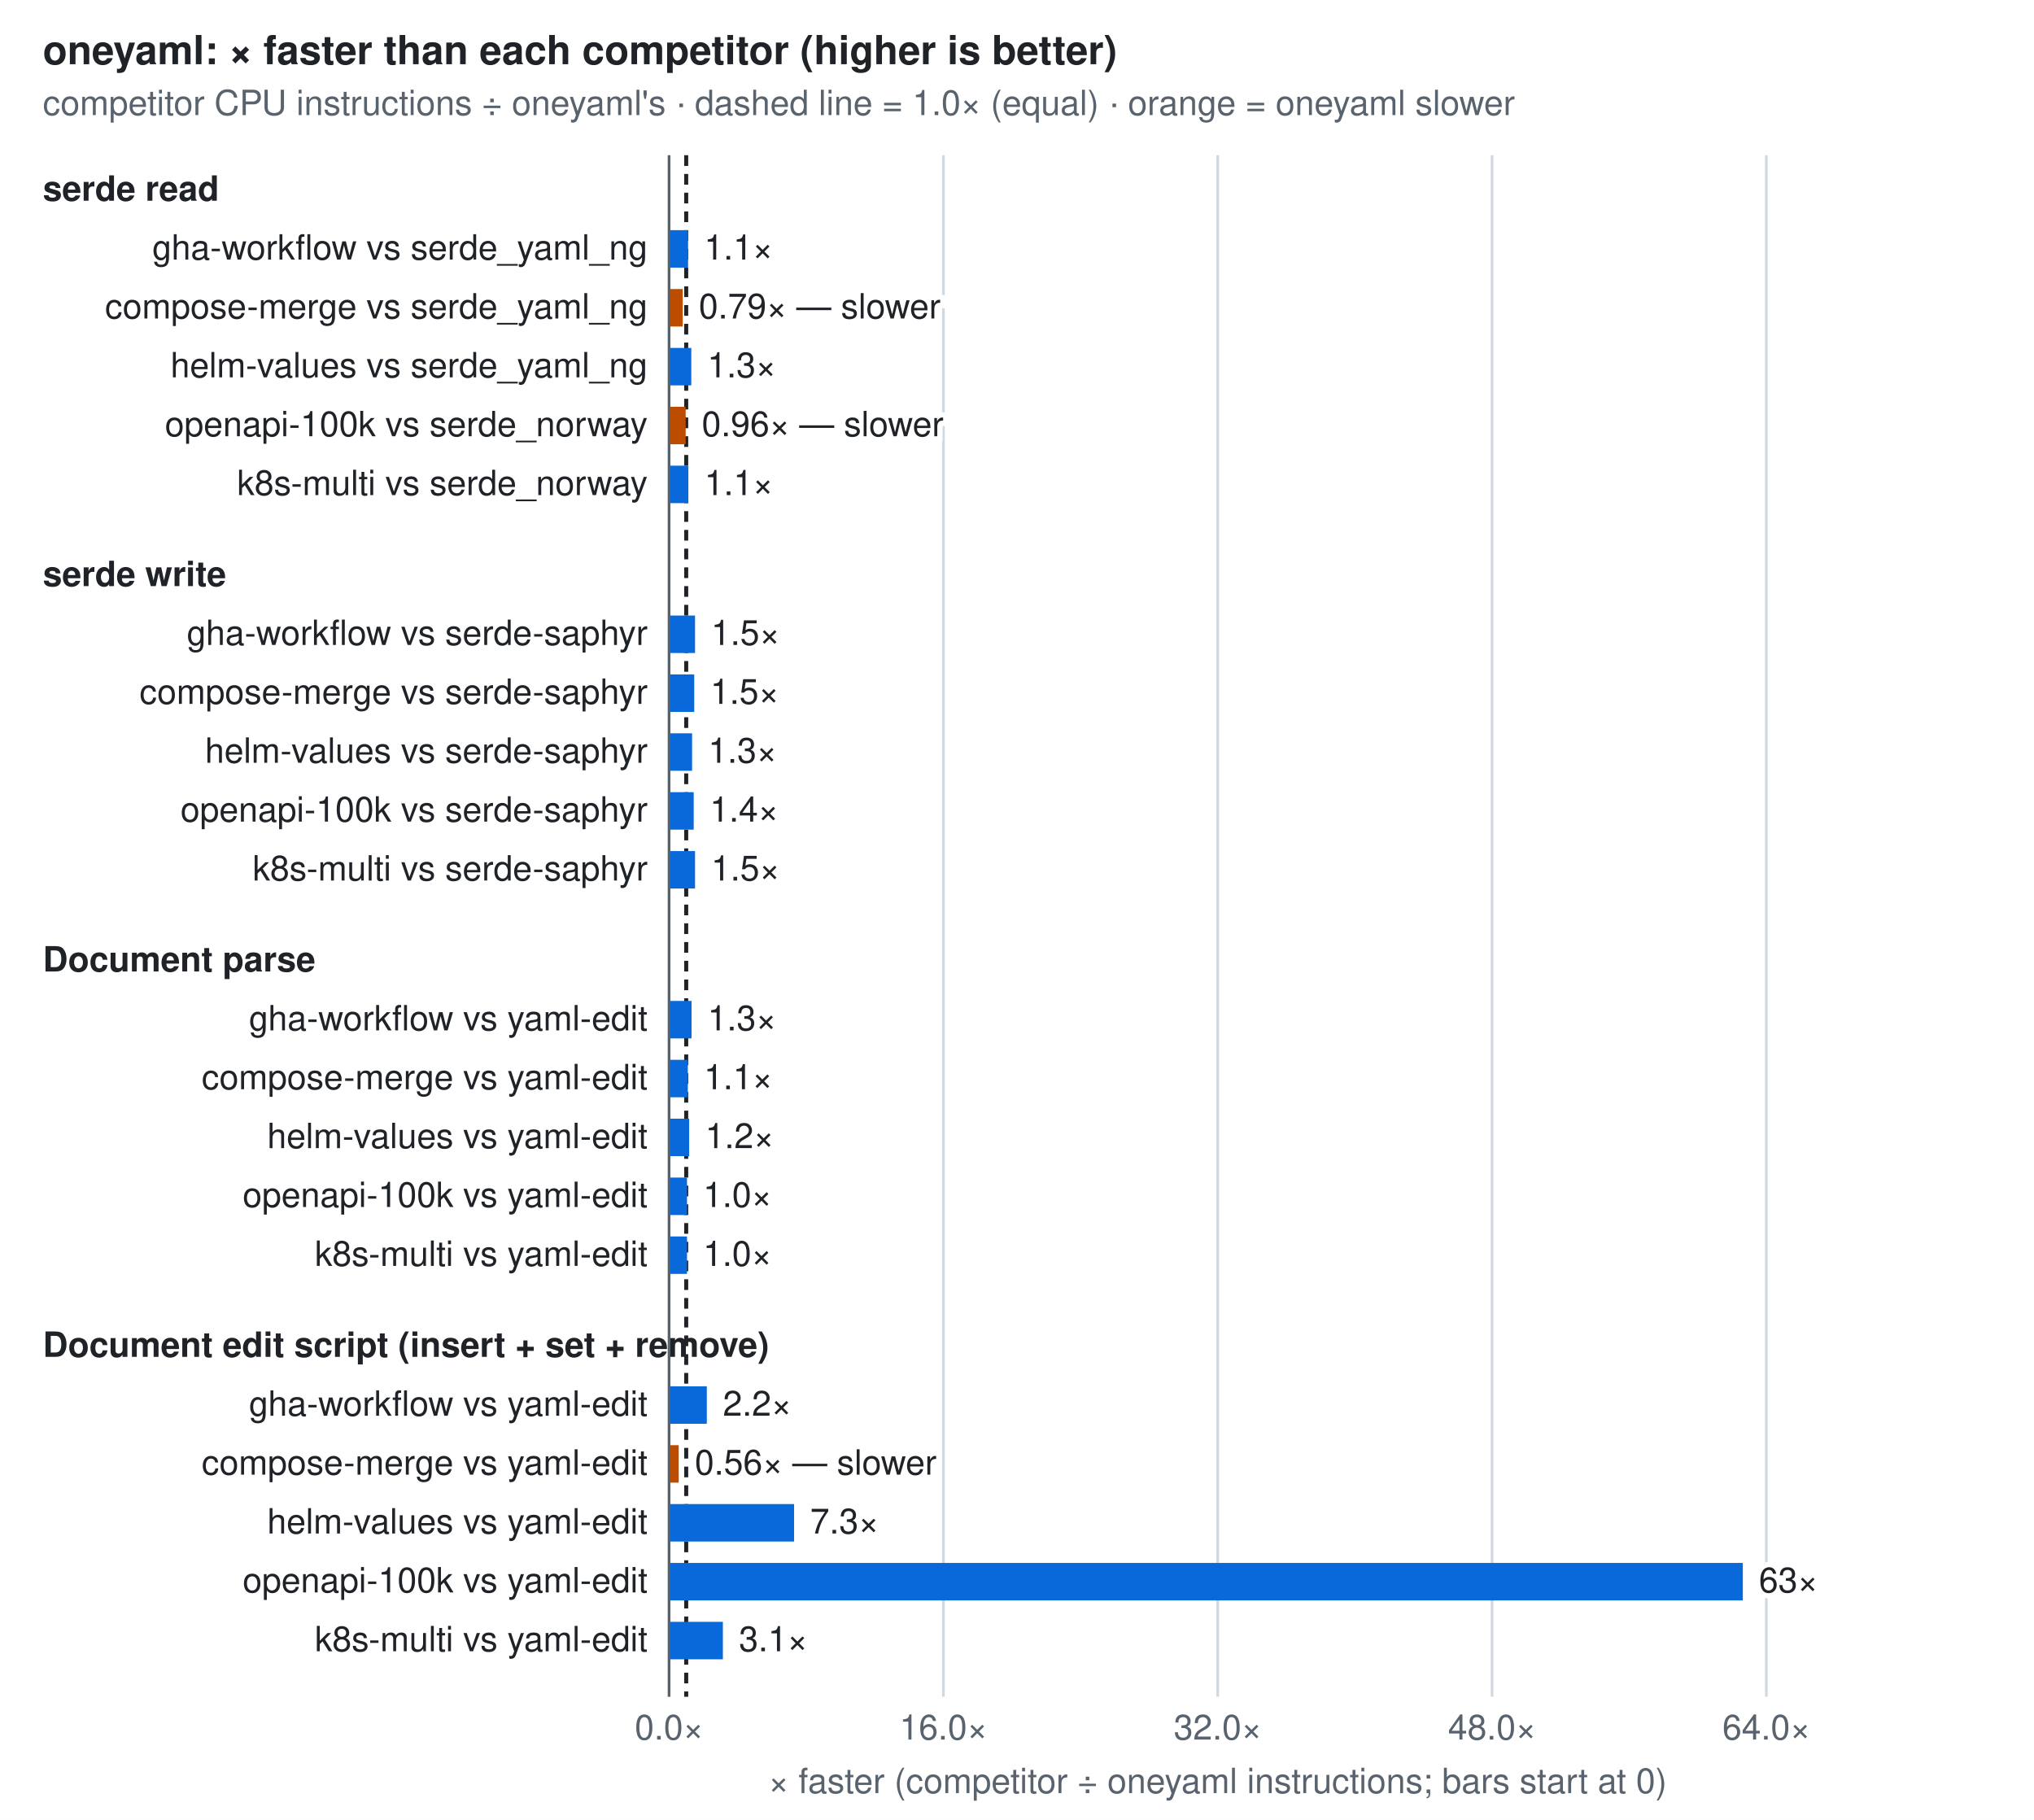
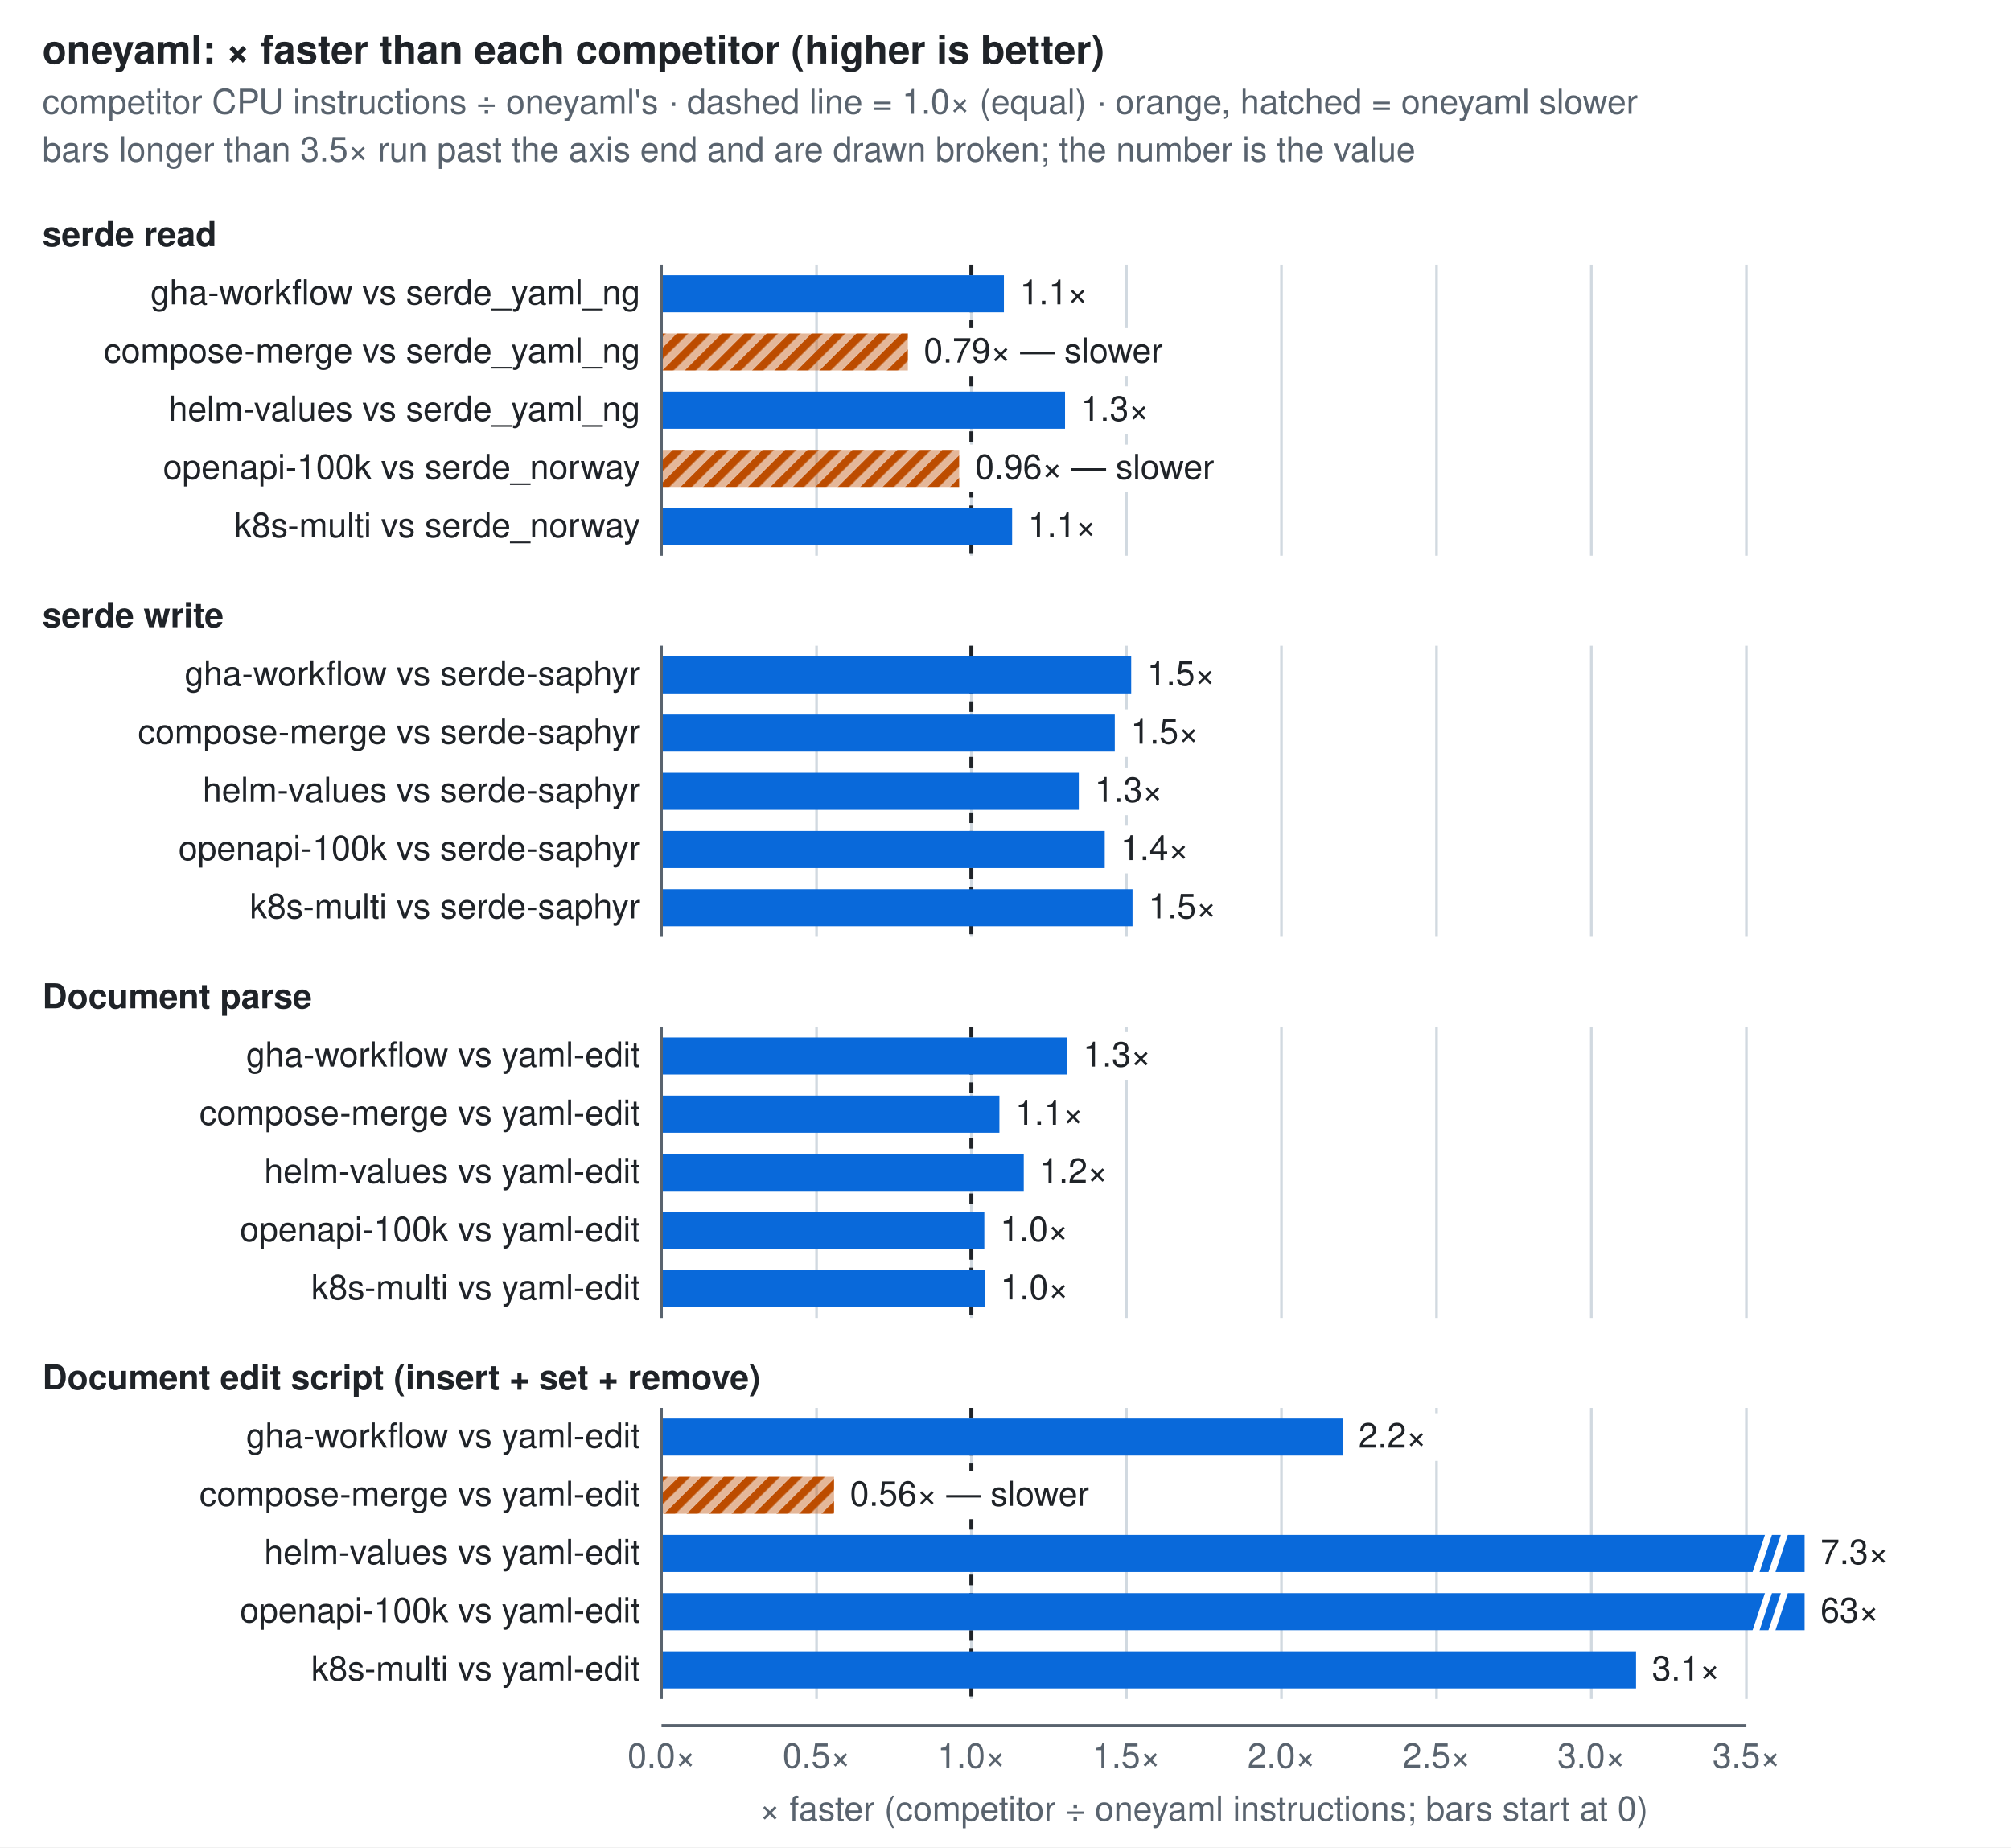
- <svg xmlns="http://www.w3.org/2000/svg" width="760" height="680" viewBox="0 0 760 680" role="img" aria-labelledby="title desc" font-family="system-ui, -apple-system, 'Segoe UI', Helvetica, Arial, sans-serif" font-size="13">
+ <svg xmlns="http://www.w3.org/2000/svg" width="760" height="698" viewBox="0 0 760 698" role="img" aria-labelledby="title desc" font-family="system-ui, -apple-system, 'Segoe UI', Helvetica, Arial, sans-serif" font-size="13">
+   <defs>
+     <pattern id="slower" width="6" height="6" patternUnits="userSpaceOnUse" patternTransform="rotate(45)">
+       <rect width="6" height="6" fill="#bc4c00" fill-opacity="0.4" />
+       <rect width="3" height="6" fill="#bc4c00" />
+     </pattern>
+   </defs>
  <rect width="100%" height="100%" fill="#ffffff" />
  <text x="16" y="24" fill="#1f2328" font-size="15" font-weight="600">oneyaml: × faster than each competitor (higher is better)</text>
-   <text x="16" y="43" fill="#59636e">competitor CPU instructions ÷ oneyaml's · dashed line = 1.0× (equal) · orange = oneyaml slower</text>
-   <line x1="250.0" y1="58.0" x2="250.0" y2="634.0" stroke="#d1d9e0" stroke-width="1" />
-   <text x="250.0" y="650.0" fill="#59636e" text-anchor="middle">0.0×</text>
-   <line x1="352.5" y1="58.0" x2="352.5" y2="634.0" stroke="#d1d9e0" stroke-width="1" />
-   <text x="352.5" y="650.0" fill="#59636e" text-anchor="middle">16.0×</text>
-   <line x1="455.0" y1="58.0" x2="455.0" y2="634.0" stroke="#d1d9e0" stroke-width="1" />
-   <text x="455.0" y="650.0" fill="#59636e" text-anchor="middle">32.0×</text>
-   <line x1="557.5" y1="58.0" x2="557.5" y2="634.0" stroke="#d1d9e0" stroke-width="1" />
-   <text x="557.5" y="650.0" fill="#59636e" text-anchor="middle">48.0×</text>
-   <line x1="660.0" y1="58.0" x2="660.0" y2="634.0" stroke="#d1d9e0" stroke-width="1" />
-   <text x="660.0" y="650.0" fill="#59636e" text-anchor="middle">64.0×</text>
-   <text x="455.0" y="670.0" fill="#59636e" text-anchor="middle">× faster (competitor ÷ oneyaml instructions; bars start at 0)</text>
-   <line x1="256.4" y1="58.0" x2="256.4" y2="634.0" stroke="#1f2328" stroke-width="1.5" stroke-dasharray="4 3" />
-   <text x="16" y="75.0" fill="#1f2328" font-weight="600">serde read</text>
-   <text x="242.0" y="97.0" fill="#1f2328" text-anchor="end">gha-workflow vs serde_yaml_ng</text>
-   <rect x="250.0" y="86.0" width="7.1" height="14.0" fill="#0969da" />
-   <text x="263.1" y="97.0" fill="#1f2328" stroke="#ffffff" stroke-width="4" paint-order="stroke">1.1×</text>
-   <text x="242.0" y="119.0" fill="#1f2328" text-anchor="end">compose-merge vs serde_yaml_ng</text>
-   <rect x="250.0" y="108.0" width="5.1" height="14.0" fill="#bc4c00" />
-   <text x="261.1" y="119.0" fill="#1f2328" stroke="#ffffff" stroke-width="4" paint-order="stroke">0.79× — slower</text>
-   <text x="242.0" y="141.0" fill="#1f2328" text-anchor="end">helm-values vs serde_yaml_ng</text>
-   <rect x="250.0" y="130.0" width="8.3" height="14.0" fill="#0969da" />
-   <text x="264.3" y="141.0" fill="#1f2328" stroke="#ffffff" stroke-width="4" paint-order="stroke">1.3×</text>
-   <text x="242.0" y="163.0" fill="#1f2328" text-anchor="end">openapi-100k vs serde_norway</text>
-   <rect x="250.0" y="152.0" width="6.2" height="14.0" fill="#bc4c00" />
-   <text x="262.2" y="163.0" fill="#1f2328" stroke="#ffffff" stroke-width="4" paint-order="stroke">0.96× — slower</text>
-   <text x="242.0" y="185.0" fill="#1f2328" text-anchor="end">k8s-multi vs serde_norway</text>
-   <rect x="250.0" y="174.0" width="7.2" height="14.0" fill="#0969da" />
-   <text x="263.2" y="185.0" fill="#1f2328" stroke="#ffffff" stroke-width="4" paint-order="stroke">1.1×</text>
-   <text x="16" y="219.0" fill="#1f2328" font-weight="600">serde write</text>
-   <text x="242.0" y="241.0" fill="#1f2328" text-anchor="end">gha-workflow vs serde-saphyr</text>
-   <rect x="250.0" y="230.0" width="9.7" height="14.0" fill="#0969da" />
-   <text x="265.7" y="241.0" fill="#1f2328" stroke="#ffffff" stroke-width="4" paint-order="stroke">1.5×</text>
-   <text x="242.0" y="263.0" fill="#1f2328" text-anchor="end">compose-merge vs serde-saphyr</text>
-   <rect x="250.0" y="252.0" width="9.4" height="14.0" fill="#0969da" />
-   <text x="265.4" y="263.0" fill="#1f2328" stroke="#ffffff" stroke-width="4" paint-order="stroke">1.5×</text>
-   <text x="242.0" y="285.0" fill="#1f2328" text-anchor="end">helm-values vs serde-saphyr</text>
-   <rect x="250.0" y="274.0" width="8.6" height="14.0" fill="#0969da" />
-   <text x="264.6" y="285.0" fill="#1f2328" stroke="#ffffff" stroke-width="4" paint-order="stroke">1.3×</text>
-   <text x="242.0" y="307.0" fill="#1f2328" text-anchor="end">openapi-100k vs serde-saphyr</text>
-   <rect x="250.0" y="296.0" width="9.2" height="14.0" fill="#0969da" />
-   <text x="265.2" y="307.0" fill="#1f2328" stroke="#ffffff" stroke-width="4" paint-order="stroke">1.4×</text>
-   <text x="242.0" y="329.0" fill="#1f2328" text-anchor="end">k8s-multi vs serde-saphyr</text>
-   <rect x="250.0" y="318.0" width="9.7" height="14.0" fill="#0969da" />
-   <text x="265.7" y="329.0" fill="#1f2328" stroke="#ffffff" stroke-width="4" paint-order="stroke">1.5×</text>
-   <text x="16" y="363.0" fill="#1f2328" font-weight="600">Document parse</text>
-   <text x="242.0" y="385.0" fill="#1f2328" text-anchor="end">gha-workflow vs yaml-edit</text>
-   <rect x="250.0" y="374.0" width="8.4" height="14.0" fill="#0969da" />
-   <text x="264.4" y="385.0" fill="#1f2328" stroke="#ffffff" stroke-width="4" paint-order="stroke">1.3×</text>
-   <text x="242.0" y="407.0" fill="#1f2328" text-anchor="end">compose-merge vs yaml-edit</text>
-   <rect x="250.0" y="396.0" width="7.0" height="14.0" fill="#0969da" />
-   <text x="263.0" y="407.0" fill="#1f2328" stroke="#ffffff" stroke-width="4" paint-order="stroke">1.1×</text>
-   <text x="242.0" y="429.0" fill="#1f2328" text-anchor="end">helm-values vs yaml-edit</text>
-   <rect x="250.0" y="418.0" width="7.5" height="14.0" fill="#0969da" />
-   <text x="263.5" y="429.0" fill="#1f2328" stroke="#ffffff" stroke-width="4" paint-order="stroke">1.2×</text>
-   <text x="242.0" y="451.0" fill="#1f2328" text-anchor="end">openapi-100k vs yaml-edit</text>
-   <rect x="250.0" y="440.0" width="6.7" height="14.0" fill="#0969da" />
-   <text x="262.7" y="451.0" fill="#1f2328" stroke="#ffffff" stroke-width="4" paint-order="stroke">1.0×</text>
-   <text x="242.0" y="473.0" fill="#1f2328" text-anchor="end">k8s-multi vs yaml-edit</text>
-   <rect x="250.0" y="462.0" width="6.7" height="14.0" fill="#0969da" />
-   <text x="262.7" y="473.0" fill="#1f2328" stroke="#ffffff" stroke-width="4" paint-order="stroke">1.0×</text>
-   <text x="16" y="507.0" fill="#1f2328" font-weight="600">Document edit script (insert + set + remove)</text>
-   <text x="242.0" y="529.0" fill="#1f2328" text-anchor="end">gha-workflow vs yaml-edit</text>
-   <rect x="250.0" y="518.0" width="14.1" height="14.0" fill="#0969da" />
-   <text x="270.1" y="529.0" fill="#1f2328" stroke="#ffffff" stroke-width="4" paint-order="stroke">2.2×</text>
-   <text x="242.0" y="551.0" fill="#1f2328" text-anchor="end">compose-merge vs yaml-edit</text>
-   <rect x="250.0" y="540.0" width="3.6" height="14.0" fill="#bc4c00" />
-   <text x="259.6" y="551.0" fill="#1f2328" stroke="#ffffff" stroke-width="4" paint-order="stroke">0.56× — slower</text>
-   <text x="242.0" y="573.0" fill="#1f2328" text-anchor="end">helm-values vs yaml-edit</text>
-   <rect x="250.0" y="562.0" width="46.7" height="14.0" fill="#0969da" />
-   <text x="302.7" y="573.0" fill="#1f2328" stroke="#ffffff" stroke-width="4" paint-order="stroke">7.3×</text>
-   <text x="242.0" y="595.0" fill="#1f2328" text-anchor="end">openapi-100k vs yaml-edit</text>
-   <rect x="250.0" y="584.0" width="401.2" height="14.0" fill="#0969da" />
-   <text x="657.2" y="595.0" fill="#1f2328" stroke="#ffffff" stroke-width="4" paint-order="stroke">63×</text>
-   <text x="242.0" y="617.0" fill="#1f2328" text-anchor="end">k8s-multi vs yaml-edit</text>
-   <rect x="250.0" y="606.0" width="20.1" height="14.0" fill="#0969da" />
-   <text x="276.1" y="617.0" fill="#1f2328" stroke="#ffffff" stroke-width="4" paint-order="stroke">3.1×</text>
-   <line x1="250.0" y1="58.0" x2="250.0" y2="634.0" stroke="#59636e" stroke-width="1" />
+   <text x="16" y="43" fill="#59636e">competitor CPU instructions ÷ oneyaml's · dashed line = 1.0× (equal) · orange, hatched = oneyaml slower</text>
+   <text x="16" y="61" fill="#59636e">bars longer than 3.5× run past the axis end and are drawn broken; the number is the value</text>
+   <text x="250.0" y="668.0" fill="#59636e" text-anchor="middle">0.0×</text>
+   <text x="308.6" y="668.0" fill="#59636e" text-anchor="middle">0.5×</text>
+   <text x="367.1" y="668.0" fill="#59636e" text-anchor="middle">1.0×</text>
+   <text x="425.7" y="668.0" fill="#59636e" text-anchor="middle">1.5×</text>
+   <text x="484.3" y="668.0" fill="#59636e" text-anchor="middle">2.0×</text>
+   <text x="542.9" y="668.0" fill="#59636e" text-anchor="middle">2.5×</text>
+   <text x="601.4" y="668.0" fill="#59636e" text-anchor="middle">3.0×</text>
+   <text x="660.0" y="668.0" fill="#59636e" text-anchor="middle">3.5×</text>
+   <text x="455.0" y="688.0" fill="#59636e" text-anchor="middle">× faster (competitor ÷ oneyaml instructions; bars start at 0)</text>
+   <text x="16" y="93.0" fill="#1f2328" font-weight="600">serde read</text>
+   <line x1="250.0" y1="100.0" x2="250.0" y2="210.0" stroke="#d1d9e0" stroke-width="1" />
+   <line x1="308.6" y1="100.0" x2="308.6" y2="210.0" stroke="#d1d9e0" stroke-width="1" />
+   <line x1="367.1" y1="100.0" x2="367.1" y2="210.0" stroke="#d1d9e0" stroke-width="1" />
+   <line x1="425.7" y1="100.0" x2="425.7" y2="210.0" stroke="#d1d9e0" stroke-width="1" />
+   <line x1="484.3" y1="100.0" x2="484.3" y2="210.0" stroke="#d1d9e0" stroke-width="1" />
+   <line x1="542.9" y1="100.0" x2="542.9" y2="210.0" stroke="#d1d9e0" stroke-width="1" />
+   <line x1="601.4" y1="100.0" x2="601.4" y2="210.0" stroke="#d1d9e0" stroke-width="1" />
+   <line x1="660.0" y1="100.0" x2="660.0" y2="210.0" stroke="#d1d9e0" stroke-width="1" />
+   <line x1="367.1" y1="100.0" x2="367.1" y2="210.0" stroke="#1f2328" stroke-width="1.5" stroke-dasharray="4 3" />
+   <text x="242.0" y="115.0" fill="#1f2328" text-anchor="end">gha-workflow vs serde_yaml_ng</text>
+   <rect x="250.0" y="104.0" width="129.4" height="14.0" fill="#0969da" />
+   <rect x="382.4" y="102.0" width="34.0" height="18.0" fill="#ffffff" />
+   <text x="385.4" y="115.0" fill="#1f2328" stroke="#ffffff" stroke-width="4" paint-order="stroke">1.1×</text>
+   <text x="242.0" y="137.0" fill="#1f2328" text-anchor="end">compose-merge vs serde_yaml_ng</text>
+   <rect x="250.0" y="126.0" width="93.1" height="14.0" fill="url(#slower)" />
+   <rect x="346.1" y="124.0" width="104.0" height="18.0" fill="#ffffff" />
+   <text x="349.1" y="137.0" fill="#1f2328" stroke="#ffffff" stroke-width="4" paint-order="stroke">0.79× — slower</text>
+   <text x="242.0" y="159.0" fill="#1f2328" text-anchor="end">helm-values vs serde_yaml_ng</text>
+   <rect x="250.0" y="148.0" width="152.5" height="14.0" fill="#0969da" />
+   <rect x="405.5" y="146.0" width="34.0" height="18.0" fill="#ffffff" />
+   <text x="408.5" y="159.0" fill="#1f2328" stroke="#ffffff" stroke-width="4" paint-order="stroke">1.3×</text>
+   <text x="242.0" y="181.0" fill="#1f2328" text-anchor="end">openapi-100k vs serde_norway</text>
+   <rect x="250.0" y="170.0" width="112.5" height="14.0" fill="url(#slower)" />
+   <rect x="365.5" y="168.0" width="104.0" height="18.0" fill="#ffffff" />
+   <text x="368.5" y="181.0" fill="#1f2328" stroke="#ffffff" stroke-width="4" paint-order="stroke">0.96× — slower</text>
+   <text x="242.0" y="203.0" fill="#1f2328" text-anchor="end">k8s-multi vs serde_norway</text>
+   <rect x="250.0" y="192.0" width="132.5" height="14.0" fill="#0969da" />
+   <rect x="385.5" y="190.0" width="34.0" height="18.0" fill="#ffffff" />
+   <text x="388.5" y="203.0" fill="#1f2328" stroke="#ffffff" stroke-width="4" paint-order="stroke">1.1×</text>
+   <line x1="250.0" y1="100.0" x2="250.0" y2="210.0" stroke="#59636e" stroke-width="1" />
+   <text x="16" y="237.0" fill="#1f2328" font-weight="600">serde write</text>
+   <line x1="250.0" y1="244.0" x2="250.0" y2="354.0" stroke="#d1d9e0" stroke-width="1" />
+   <line x1="308.6" y1="244.0" x2="308.6" y2="354.0" stroke="#d1d9e0" stroke-width="1" />
+   <line x1="367.1" y1="244.0" x2="367.1" y2="354.0" stroke="#d1d9e0" stroke-width="1" />
+   <line x1="425.7" y1="244.0" x2="425.7" y2="354.0" stroke="#d1d9e0" stroke-width="1" />
+   <line x1="484.3" y1="244.0" x2="484.3" y2="354.0" stroke="#d1d9e0" stroke-width="1" />
+   <line x1="542.9" y1="244.0" x2="542.9" y2="354.0" stroke="#d1d9e0" stroke-width="1" />
+   <line x1="601.4" y1="244.0" x2="601.4" y2="354.0" stroke="#d1d9e0" stroke-width="1" />
+   <line x1="660.0" y1="244.0" x2="660.0" y2="354.0" stroke="#d1d9e0" stroke-width="1" />
+   <line x1="367.1" y1="244.0" x2="367.1" y2="354.0" stroke="#1f2328" stroke-width="1.5" stroke-dasharray="4 3" />
+   <text x="242.0" y="259.0" fill="#1f2328" text-anchor="end">gha-workflow vs serde-saphyr</text>
+   <rect x="250.0" y="248.0" width="177.5" height="14.0" fill="#0969da" />
+   <rect x="430.5" y="246.0" width="34.0" height="18.0" fill="#ffffff" />
+   <text x="433.5" y="259.0" fill="#1f2328" stroke="#ffffff" stroke-width="4" paint-order="stroke">1.5×</text>
+   <text x="242.0" y="281.0" fill="#1f2328" text-anchor="end">compose-merge vs serde-saphyr</text>
+   <rect x="250.0" y="270.0" width="171.3" height="14.0" fill="#0969da" />
+   <rect x="424.3" y="268.0" width="34.0" height="18.0" fill="#ffffff" />
+   <text x="427.3" y="281.0" fill="#1f2328" stroke="#ffffff" stroke-width="4" paint-order="stroke">1.5×</text>
+   <text x="242.0" y="303.0" fill="#1f2328" text-anchor="end">helm-values vs serde-saphyr</text>
+   <rect x="250.0" y="292.0" width="157.7" height="14.0" fill="#0969da" />
+   <rect x="410.7" y="290.0" width="34.0" height="18.0" fill="#ffffff" />
+   <text x="413.7" y="303.0" fill="#1f2328" stroke="#ffffff" stroke-width="4" paint-order="stroke">1.3×</text>
+   <text x="242.0" y="325.0" fill="#1f2328" text-anchor="end">openapi-100k vs serde-saphyr</text>
+   <rect x="250.0" y="314.0" width="167.5" height="14.0" fill="#0969da" />
+   <rect x="420.5" y="312.0" width="34.0" height="18.0" fill="#ffffff" />
+   <text x="423.5" y="325.0" fill="#1f2328" stroke="#ffffff" stroke-width="4" paint-order="stroke">1.4×</text>
+   <text x="242.0" y="347.0" fill="#1f2328" text-anchor="end">k8s-multi vs serde-saphyr</text>
+   <rect x="250.0" y="336.0" width="178.0" height="14.0" fill="#0969da" />
+   <rect x="431.0" y="334.0" width="34.0" height="18.0" fill="#ffffff" />
+   <text x="434.0" y="347.0" fill="#1f2328" stroke="#ffffff" stroke-width="4" paint-order="stroke">1.5×</text>
+   <line x1="250.0" y1="244.0" x2="250.0" y2="354.0" stroke="#59636e" stroke-width="1" />
+   <text x="16" y="381.0" fill="#1f2328" font-weight="600">Document parse</text>
+   <line x1="250.0" y1="388.0" x2="250.0" y2="498.0" stroke="#d1d9e0" stroke-width="1" />
+   <line x1="308.6" y1="388.0" x2="308.6" y2="498.0" stroke="#d1d9e0" stroke-width="1" />
+   <line x1="367.1" y1="388.0" x2="367.1" y2="498.0" stroke="#d1d9e0" stroke-width="1" />
+   <line x1="425.7" y1="388.0" x2="425.7" y2="498.0" stroke="#d1d9e0" stroke-width="1" />
+   <line x1="484.3" y1="388.0" x2="484.3" y2="498.0" stroke="#d1d9e0" stroke-width="1" />
+   <line x1="542.9" y1="388.0" x2="542.9" y2="498.0" stroke="#d1d9e0" stroke-width="1" />
+   <line x1="601.4" y1="388.0" x2="601.4" y2="498.0" stroke="#d1d9e0" stroke-width="1" />
+   <line x1="660.0" y1="388.0" x2="660.0" y2="498.0" stroke="#d1d9e0" stroke-width="1" />
+   <line x1="367.1" y1="388.0" x2="367.1" y2="498.0" stroke="#1f2328" stroke-width="1.5" stroke-dasharray="4 3" />
+   <text x="242.0" y="403.0" fill="#1f2328" text-anchor="end">gha-workflow vs yaml-edit</text>
+   <rect x="250.0" y="392.0" width="153.3" height="14.0" fill="#0969da" />
+   <rect x="406.3" y="390.0" width="34.0" height="18.0" fill="#ffffff" />
+   <text x="409.3" y="403.0" fill="#1f2328" stroke="#ffffff" stroke-width="4" paint-order="stroke">1.3×</text>
+   <text x="242.0" y="425.0" fill="#1f2328" text-anchor="end">compose-merge vs yaml-edit</text>
+   <rect x="250.0" y="414.0" width="127.7" height="14.0" fill="#0969da" />
+   <rect x="380.7" y="412.0" width="34.0" height="18.0" fill="#ffffff" />
+   <text x="383.7" y="425.0" fill="#1f2328" stroke="#ffffff" stroke-width="4" paint-order="stroke">1.1×</text>
+   <text x="242.0" y="447.0" fill="#1f2328" text-anchor="end">helm-values vs yaml-edit</text>
+   <rect x="250.0" y="436.0" width="136.9" height="14.0" fill="#0969da" />
+   <rect x="389.9" y="434.0" width="34.0" height="18.0" fill="#ffffff" />
+   <text x="392.9" y="447.0" fill="#1f2328" stroke="#ffffff" stroke-width="4" paint-order="stroke">1.2×</text>
+   <text x="242.0" y="469.0" fill="#1f2328" text-anchor="end">openapi-100k vs yaml-edit</text>
+   <rect x="250.0" y="458.0" width="122.0" height="14.0" fill="#0969da" />
+   <rect x="375.0" y="456.0" width="34.0" height="18.0" fill="#ffffff" />
+   <text x="378.0" y="469.0" fill="#1f2328" stroke="#ffffff" stroke-width="4" paint-order="stroke">1.0×</text>
+   <text x="242.0" y="491.0" fill="#1f2328" text-anchor="end">k8s-multi vs yaml-edit</text>
+   <rect x="250.0" y="480.0" width="122.1" height="14.0" fill="#0969da" />
+   <rect x="375.1" y="478.0" width="34.0" height="18.0" fill="#ffffff" />
+   <text x="378.1" y="491.0" fill="#1f2328" stroke="#ffffff" stroke-width="4" paint-order="stroke">1.0×</text>
+   <line x1="250.0" y1="388.0" x2="250.0" y2="498.0" stroke="#59636e" stroke-width="1" />
+   <text x="16" y="525.0" fill="#1f2328" font-weight="600">Document edit script (insert + set + remove)</text>
+   <line x1="250.0" y1="532.0" x2="250.0" y2="642.0" stroke="#d1d9e0" stroke-width="1" />
+   <line x1="308.6" y1="532.0" x2="308.6" y2="642.0" stroke="#d1d9e0" stroke-width="1" />
+   <line x1="367.1" y1="532.0" x2="367.1" y2="642.0" stroke="#d1d9e0" stroke-width="1" />
+   <line x1="425.7" y1="532.0" x2="425.7" y2="642.0" stroke="#d1d9e0" stroke-width="1" />
+   <line x1="484.3" y1="532.0" x2="484.3" y2="642.0" stroke="#d1d9e0" stroke-width="1" />
+   <line x1="542.9" y1="532.0" x2="542.9" y2="642.0" stroke="#d1d9e0" stroke-width="1" />
+   <line x1="601.4" y1="532.0" x2="601.4" y2="642.0" stroke="#d1d9e0" stroke-width="1" />
+   <line x1="660.0" y1="532.0" x2="660.0" y2="642.0" stroke="#d1d9e0" stroke-width="1" />
+   <line x1="367.1" y1="532.0" x2="367.1" y2="642.0" stroke="#1f2328" stroke-width="1.5" stroke-dasharray="4 3" />
+   <text x="242.0" y="547.0" fill="#1f2328" text-anchor="end">gha-workflow vs yaml-edit</text>
+   <rect x="250.0" y="536.0" width="257.4" height="14.0" fill="#0969da" />
+   <rect x="510.4" y="534.0" width="34.0" height="18.0" fill="#ffffff" />
+   <text x="513.4" y="547.0" fill="#1f2328" stroke="#ffffff" stroke-width="4" paint-order="stroke">2.2×</text>
+   <text x="242.0" y="569.0" fill="#1f2328" text-anchor="end">compose-merge vs yaml-edit</text>
+   <rect x="250.0" y="558.0" width="65.2" height="14.0" fill="url(#slower)" />
+   <rect x="318.2" y="556.0" width="104.0" height="18.0" fill="#ffffff" />
+   <text x="321.2" y="569.0" fill="#1f2328" stroke="#ffffff" stroke-width="4" paint-order="stroke">0.56× — slower</text>
+   <text x="242.0" y="591.0" fill="#1f2328" text-anchor="end">helm-values vs yaml-edit</text>
+   <rect x="250.0" y="580.0" width="432.0" height="14.0" fill="#0969da" />
+   <line x1="663.0" y1="596.0" x2="669.0" y2="578.0" stroke="#ffffff" stroke-width="2.5" />
+   <line x1="669.0" y1="596.0" x2="675.0" y2="578.0" stroke="#ffffff" stroke-width="2.5" />
+   <rect x="685.0" y="578.0" width="34.0" height="18.0" fill="#ffffff" />
+   <text x="688.0" y="591.0" fill="#1f2328" stroke="#ffffff" stroke-width="4" paint-order="stroke">7.3×</text>
+   <text x="242.0" y="613.0" fill="#1f2328" text-anchor="end">openapi-100k vs yaml-edit</text>
+   <rect x="250.0" y="602.0" width="432.0" height="14.0" fill="#0969da" />
+   <line x1="663.0" y1="618.0" x2="669.0" y2="600.0" stroke="#ffffff" stroke-width="2.5" />
+   <line x1="669.0" y1="618.0" x2="675.0" y2="600.0" stroke="#ffffff" stroke-width="2.5" />
+   <rect x="685.0" y="600.0" width="27.0" height="18.0" fill="#ffffff" />
+   <text x="688.0" y="613.0" fill="#1f2328" stroke="#ffffff" stroke-width="4" paint-order="stroke">63×</text>
+   <text x="242.0" y="635.0" fill="#1f2328" text-anchor="end">k8s-multi vs yaml-edit</text>
+   <rect x="250.0" y="624.0" width="368.3" height="14.0" fill="#0969da" />
+   <rect x="621.3" y="622.0" width="34.0" height="18.0" fill="#ffffff" />
+   <text x="624.3" y="635.0" fill="#1f2328" stroke="#ffffff" stroke-width="4" paint-order="stroke">3.1×</text>
+   <line x1="250.0" y1="532.0" x2="250.0" y2="642.0" stroke="#59636e" stroke-width="1" />
+   <line x1="250.0" y1="652.0" x2="660.0" y2="652.0" stroke="#59636e" stroke-width="1" />
</svg>
